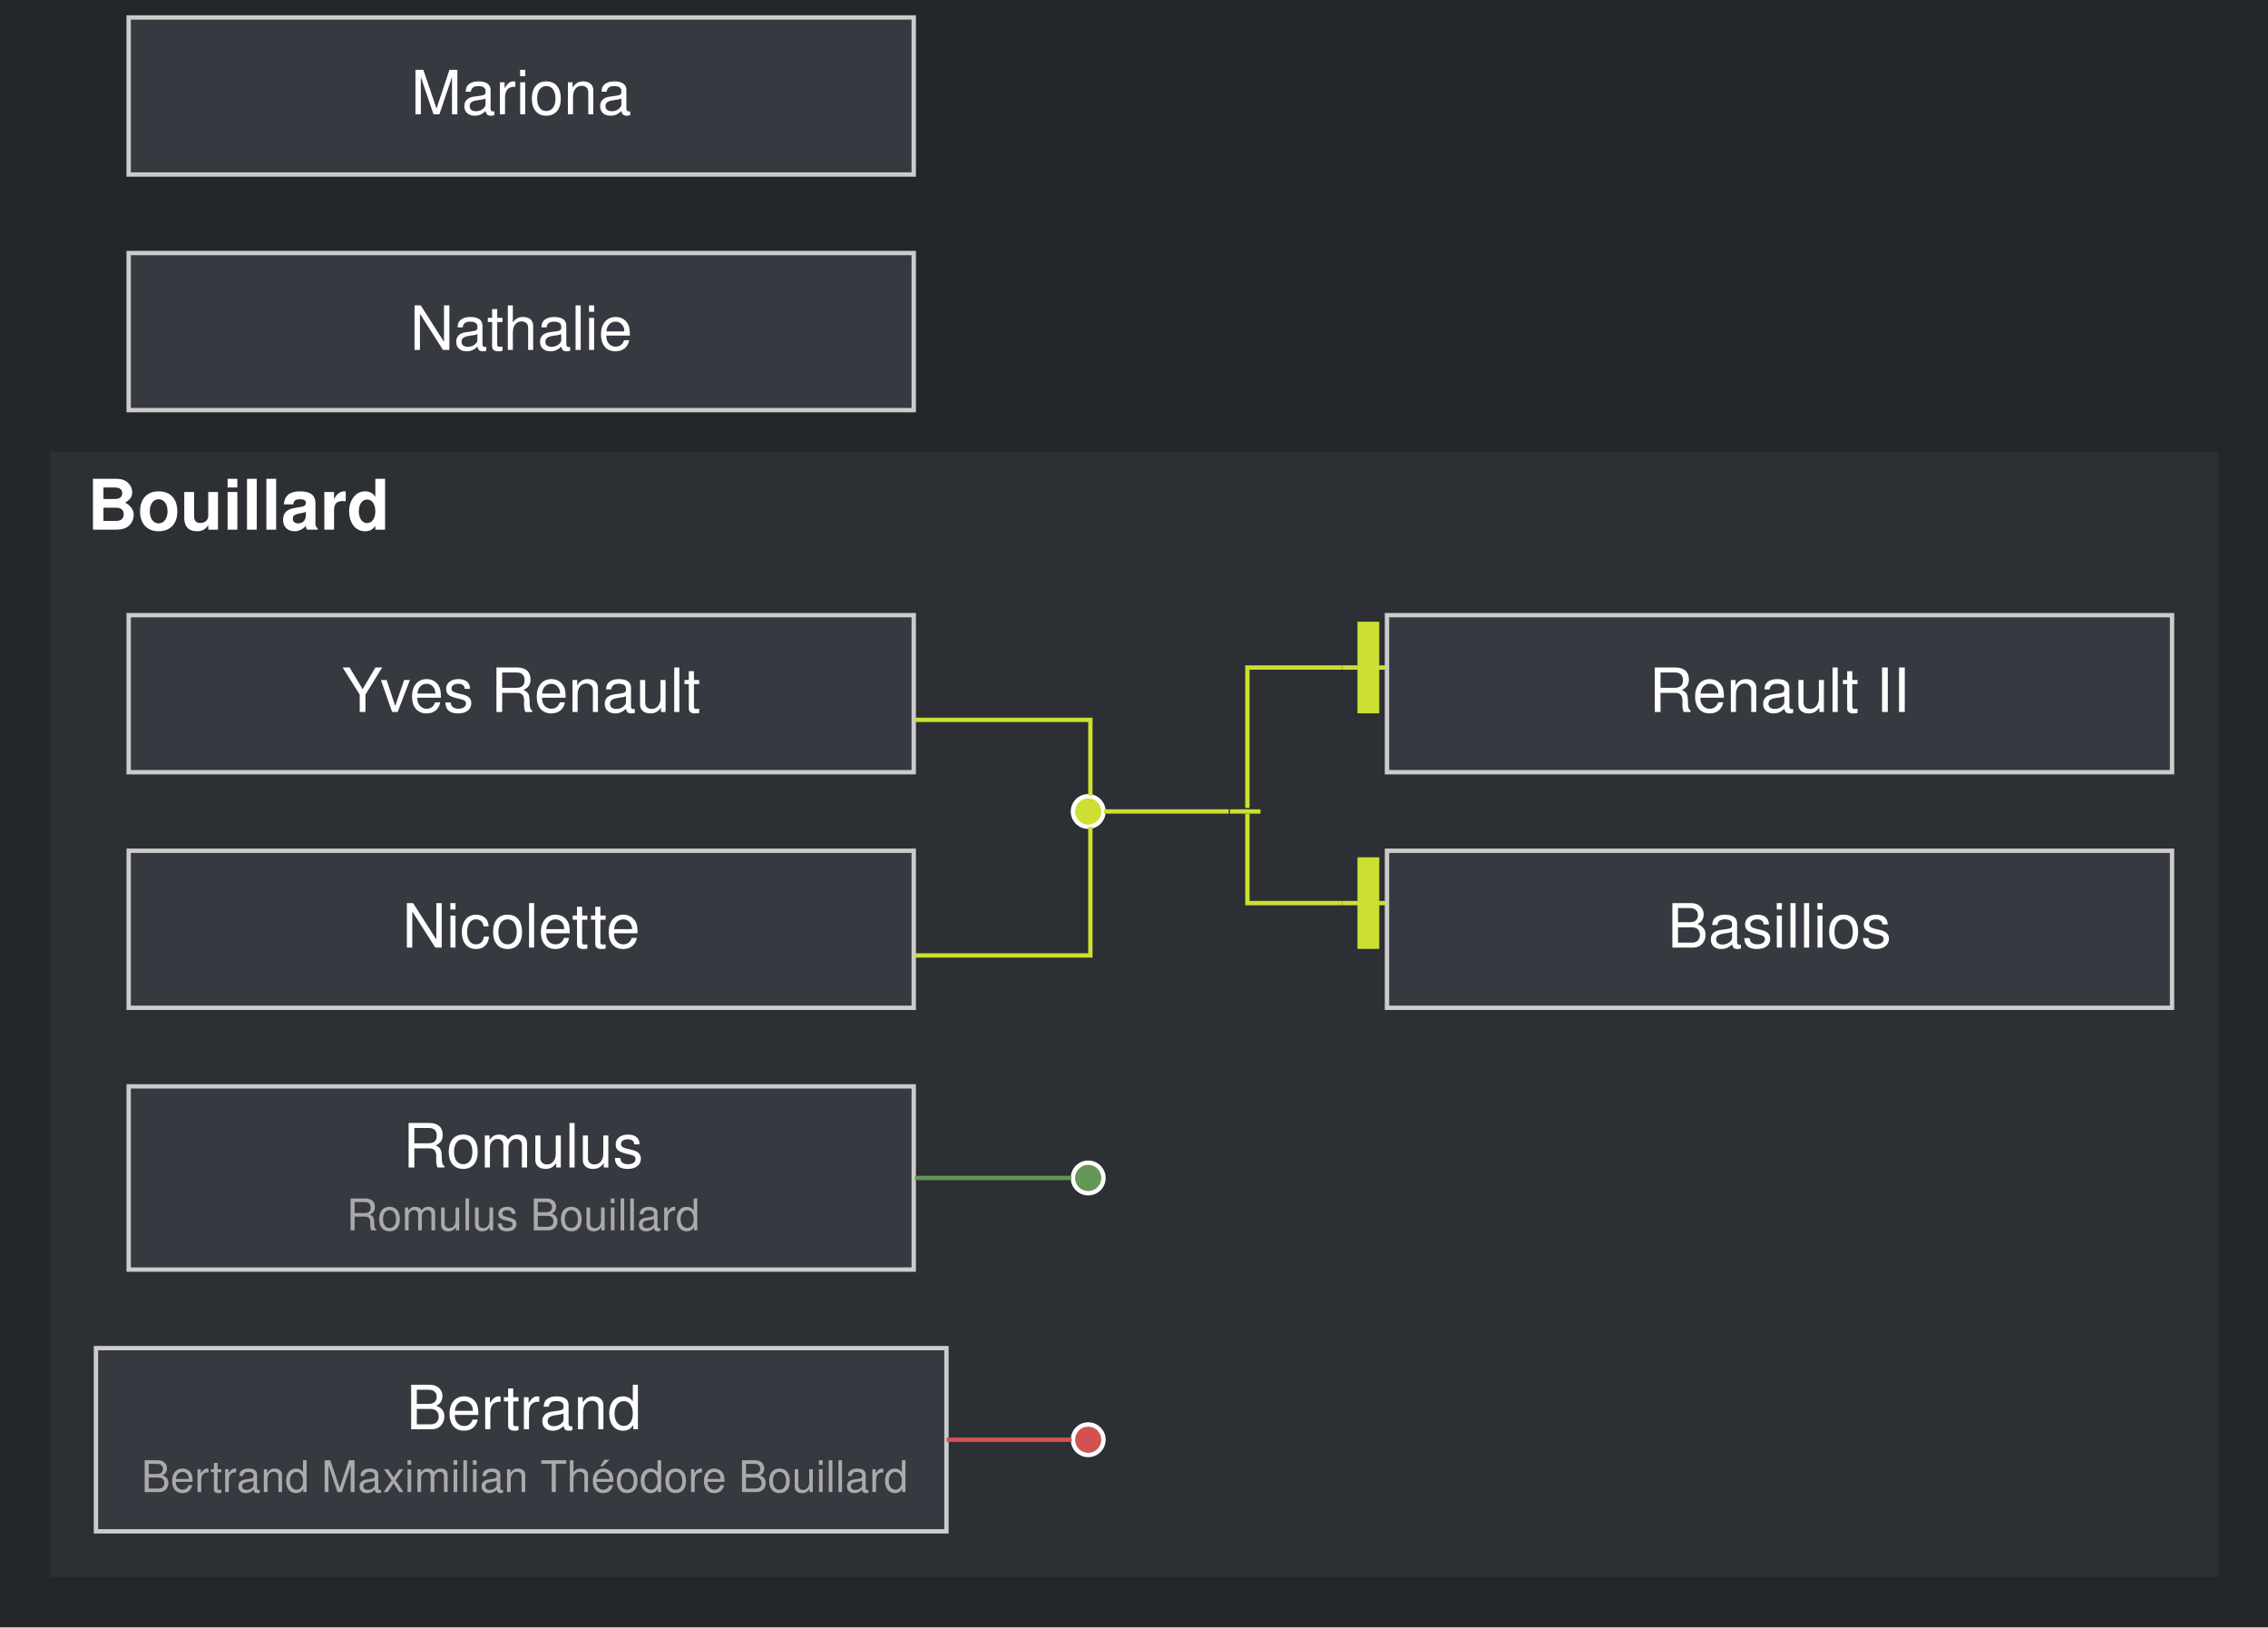
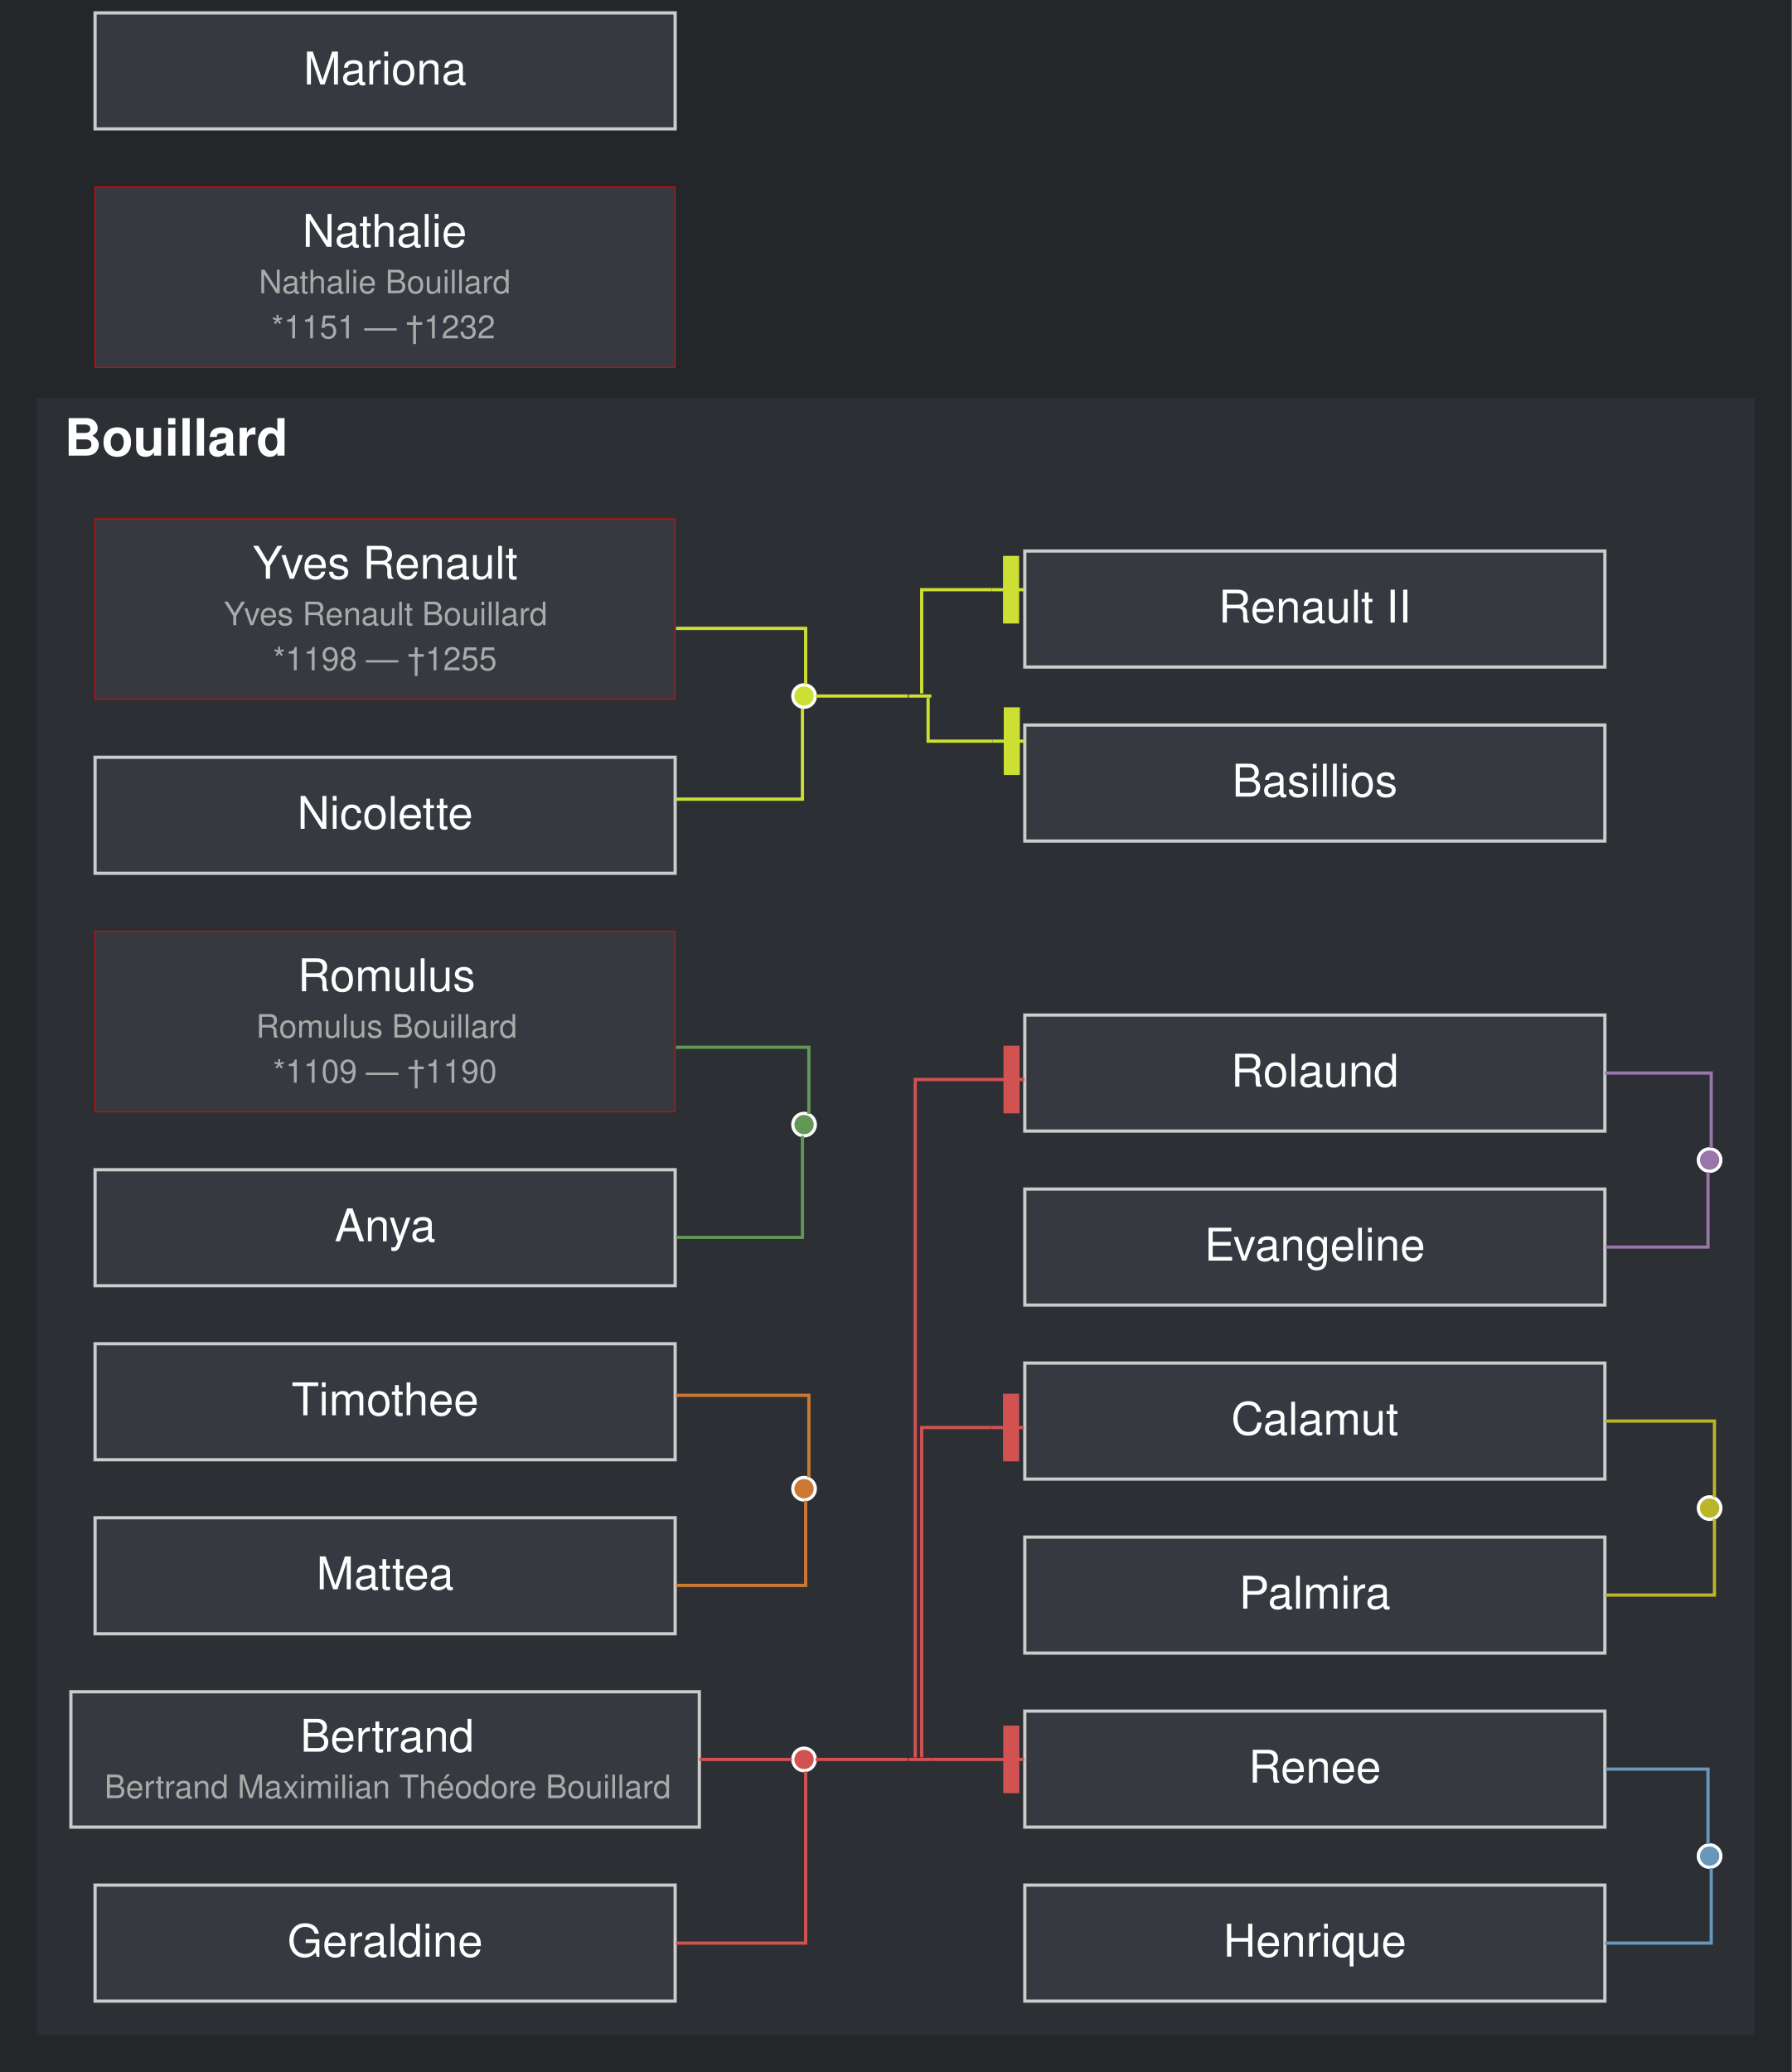
- <svg xmlns="http://www.w3.org/2000/svg" xmlns:xlink="http://www.w3.org/1999/xlink" width="520pt" height="373pt" viewBox="0.00 0.00 520.00 373.00">
-   <g id="graph0" class="graph" transform="scale(1 1) rotate(0) translate(4 369)">
-     <polygon fill="#23272a" stroke="transparent" points="-4,4 -4,-369 516,-369 516,4 -4,4" />
+ <svg xmlns="http://www.w3.org/2000/svg" xmlns:xlink="http://www.w3.org/1999/xlink" width="556pt" height="643pt" viewBox="0.00 0.00 556.00 643.00">
+   <g id="graph0" class="graph" transform="scale(1 1) rotate(0) translate(4 639)">
+     <polygon fill="#23272a" stroke="transparent" points="-4,4 -4,-639 552,-639 552,4 -4,4" />
    <g id="clust1" class="cluster">
-       <polygon fill="#2c2f33" stroke="#2c2f33" points="8,-8 8,-265 504,-265 504,-8 8,-8" />
-       <text text-anchor="start" x="16" y="-247.6" font-family="Helvetica, Arial, sans-serif" font-weight="bold" font-size="16.00" fill="#ffffff">Bouillard</text>
+       <polygon fill="#2c2f33" stroke="#2c2f33" points="8,-8 8,-515 540,-515 540,-8 8,-8" />
+       <text text-anchor="start" x="16" y="-497.6" font-family="Helvetica, Arial, sans-serif" font-weight="bold" font-size="16.00" fill="#ffffff">Bouillard</text>
    </g>
    <g id="clust2" class="cluster">
</g>
    <g id="clust5" class="cluster">
</g>
+     <g id="clust7" class="cluster">
+ </g>
+     <g id="clust9" class="cluster">
+ </g>
+     <g id="clust11" class="cluster">
+ </g>
+     <g id="clust13" class="cluster">
+ </g>
    <g id="node1" class="node">
-       <ellipse fill="#ccdf32" stroke="#ffffff" cx="245.5" cy="-183" rx="3.5" ry="3.5" />
+       <ellipse fill="#ccdf32" stroke="#ffffff" cx="245.5" cy="-423" rx="3.5" ry="3.5" />
    </g>
    <g id="node4" class="node">
-       <polygon fill="#ccdf32" stroke="#cccccc" stroke-width="0" points="285,-183.5 278,-183.5 278,-182.5 285,-182.5 285,-183.5" />
+       <polygon fill="#ccdf32" stroke="#cccccc" stroke-width="0" points="285,-423.5 278,-423.5 278,-422.5 285,-422.5 285,-423.5" />
    </g>
    <g id="edge3" class="edge">
-       <path fill="none" stroke="#ccdf32" d="M249.083,-183C255.913,-183 270.732,-183 277.715,-183" />
+       <path fill="none" stroke="#ccdf32" d="M249.083,-423C255.913,-423 270.732,-423 277.715,-423" />
    </g>
    <g id="node2" class="node">
      <g id="a_node2">
-         <a xlink:title="&#10;&#10;">
-           <polygon fill="#36393f" stroke="#cccccc" points="205.5,-228 25.5,-228 25.5,-192 205.5,-192 205.5,-228" />
-           <text text-anchor="middle" x="115.5" y="-205.8" font-family="Helvetica, Arial, sans-serif" font-size="14.00" fill="#ffffff">Yves Renault</text>
+         <a xlink:title="Born 02/14/1198  -- died 06/15/1255&#10;&#10;">
+           <polygon fill="#36393f" stroke="#ff0000" stroke-width=".25" points="205.5,-478 25.5,-478 25.5,-422 205.5,-422 205.5,-478" />
+           <text text-anchor="start" x="74.378" y="-459.4" font-family="Helvetica, Arial, sans-serif" font-size="14.00" fill="#ffffff">Yves Renault</text>
+           <text text-anchor="start" x="65.435" y="-445" font-family="Helvetica, Arial, sans-serif" font-size="10.00" fill="#aaaaaa">Yves Renault Bouillard</text>
+           <text text-anchor="start" x="80.704" y="-431" font-family="Helvetica, Arial, sans-serif" font-size="10.00" fill="#aaaaaa">*1198 — †1255</text>
        </a>
      </g>
    </g>
    <g id="edge1" class="edge">
-       <path fill="none" stroke="#ccdf32" d="M205.781,-204C228.217,-204 246,-204 246,-204 246,-204 246,-192.675 246,-186.658" />
+       <path fill="none" stroke="#ccdf32" d="M205.781,-444C228.217,-444 246,-444 246,-444 246,-444 246,-432.675 246,-426.658" />
    </g>
    <g id="node3" class="node">
      <g id="a_node3">
        <a xlink:title="&#10;&#10;">
-           <polygon fill="#36393f" stroke="#cccccc" points="205.5,-174 25.5,-174 25.5,-138 205.5,-138 205.5,-174" />
-           <text text-anchor="middle" x="115.5" y="-151.8" font-family="Helvetica, Arial, sans-serif" font-size="14.00" fill="#ffffff">Nicolette</text>
+           <polygon fill="#36393f" stroke="#cccccc" points="205.5,-404 25.5,-404 25.5,-368 205.5,-368 205.5,-404" />
+           <text text-anchor="middle" x="115.5" y="-381.8" font-family="Helvetica, Arial, sans-serif" font-size="14.00" fill="#ffffff">Nicolette</text>
        </a>
      </g>
    </g>
    <g id="edge2" class="edge">
-       <path fill="none" stroke="#ccdf32" d="M205.781,-150C228.217,-150 246,-150 246,-150 246,-150 246,-170.955 246,-179.468" />
+       <path fill="none" stroke="#ccdf32" d="M205.794,-391C227.725,-391 245,-391 245,-391 245,-391 245,-410.531 245,-419.076" />
    </g>
    <g id="node5" class="node">
      <g id="a_node5">
        <a xlink:title="&#10;&#10;">
-           <polygon fill="#36393f" stroke="#cccccc" points="494,-174 314,-174 314,-138 494,-138 494,-174" />
-           <text text-anchor="middle" x="404" y="-151.8" font-family="Helvetica, Arial, sans-serif" font-size="14.00" fill="#ffffff">Basillios</text>
+           <polygon fill="#36393f" stroke="#cccccc" points="494,-414 314,-414 314,-378 494,-378 494,-414" />
+           <text text-anchor="middle" x="404" y="-391.8" font-family="Helvetica, Arial, sans-serif" font-size="14.00" fill="#ffffff">Basillios</text>
        </a>
      </g>
    </g>
    <g id="edge4" class="edge">
-       <path fill="none" stroke="#ccdf32" d="M282,-182.481C282,-179.247 282,-162 282,-162 282,-162 303.736,-162 303.736,-162" />
-       <polygon fill="#ccdf32" stroke="#ccdf32" points="311.736,-152 311.736,-172 307.736,-172 307.736,-152 311.736,-152" />
-       <polyline fill="none" stroke="#ccdf32" points="313.736,-162 303.736,-162 " />
+       <path fill="none" stroke="#ccdf32" d="M284,-422.398C284,-419.719 284,-409 284,-409 284,-409 303.971,-409 303.971,-409" />
+       <polygon fill="#ccdf32" stroke="#ccdf32" points="311.971,-399 311.972,-419 307.972,-419 307.971,-399 311.971,-399" />
+       <polyline fill="none" stroke="#ccdf32" points="313.971,-409 303.971,-409 " />
    </g>
    <g id="node6" class="node">
      <g id="a_node6">
        <a xlink:title="&#10;&#10;">
-           <polygon fill="#36393f" stroke="#cccccc" points="494,-228 314,-228 314,-192 494,-192 494,-228" />
-           <text text-anchor="middle" x="404" y="-205.8" font-family="Helvetica, Arial, sans-serif" font-size="14.00" fill="#ffffff">Renault II</text>
+           <polygon fill="#36393f" stroke="#cccccc" points="494,-468 314,-468 314,-432 494,-432 494,-468" />
+           <text text-anchor="middle" x="404" y="-445.8" font-family="Helvetica, Arial, sans-serif" font-size="14.00" fill="#ffffff">Renault II</text>
        </a>
      </g>
    </g>
    <g id="edge5" class="edge">
-       <path fill="none" stroke="#ccdf32" d="M282,-183.816C282,-188.898 282,-216 282,-216 282,-216 303.736,-216 303.736,-216" />
-       <polygon fill="#ccdf32" stroke="#ccdf32" points="311.736,-206 311.736,-226 307.736,-226 307.736,-206 311.736,-206" />
-       <polyline fill="none" stroke="#ccdf32" points="313.736,-216 303.736,-216 " />
+       <path fill="none" stroke="#ccdf32" d="M282,-423.816C282,-428.897 282,-456 282,-456 282,-456 303.736,-456 303.736,-456" />
+       <polygon fill="#ccdf32" stroke="#ccdf32" points="311.736,-446 311.736,-466 307.736,-466 307.736,-446 311.736,-446" />
+       <polyline fill="none" stroke="#ccdf32" points="313.736,-456 303.736,-456 " />
    </g>
    <g id="node7" class="node">
-       <ellipse fill="#629755" stroke="#ffffff" cx="245.5" cy="-99" rx="3.5" ry="3.5" />
+       <ellipse fill="#629755" stroke="#ffffff" cx="245.5" cy="-290" rx="3.5" ry="3.5" />
    </g>
    <g id="node8" class="node">
      <g id="a_node8">
-         <a xlink:title="&#10;&#10;">
-           <polygon fill="#36393f" stroke="#cccccc" points="205.5,-120 25.5,-120 25.5,-78 205.5,-78 205.5,-120" />
-           <text text-anchor="start" x="88.389" y="-101.4" font-family="Helvetica, Arial, sans-serif" font-size="14.00" fill="#ffffff">Romulus</text>
-           <text text-anchor="start" x="75.443" y="-87" font-family="Helvetica, Arial, sans-serif" font-size="10.00" fill="#aaaaaa">Romulus Bouillard</text>
+         <a xlink:title="Born 12/02/1109  -- died 05/15/1190&#10;&#10;">
+           <polygon fill="#36393f" stroke="#ff0000" stroke-width=".25" points="205.5,-350 25.5,-350 25.5,-294 205.5,-294 205.5,-350" />
+           <text text-anchor="start" x="88.389" y="-331.4" font-family="Helvetica, Arial, sans-serif" font-size="14.00" fill="#ffffff">Romulus</text>
+           <text text-anchor="start" x="75.443" y="-317" font-family="Helvetica, Arial, sans-serif" font-size="10.00" fill="#aaaaaa">Romulus Bouillard</text>
+           <text text-anchor="start" x="80.704" y="-303" font-family="Helvetica, Arial, sans-serif" font-size="10.00" fill="#aaaaaa">*1109 — †1190</text>
        </a>
      </g>
    </g>
    <g id="edge6" class="edge">
-       <path fill="none" stroke="#629755" d="M205.789,-99C221.733,-99 235.273,-99 241.627,-99" />
+       <path fill="none" stroke="#629755" d="M205.753,-314C228.7,-314 247,-314 247,-314 247,-314 247,-299.932 247,-293.337" />
    </g>
    <g id="node9" class="node">
-       <ellipse fill="#d25252" stroke="#ffffff" cx="245.5" cy="-39" rx="3.5" ry="3.5" />
+       <polygon fill="#36393f" stroke="#cccccc" points="205.5,-276 25.5,-276 25.5,-240 205.5,-240 205.5,-276" />
+       <text text-anchor="middle" x="115.5" y="-253.8" font-family="Helvetica, Arial, sans-serif" font-size="14.00" fill="#ffffff">Anya</text>
+     </g>
+     <g id="edge7" class="edge">
+       <path fill="none" stroke="#629755" d="M205.794,-255C227.725,-255 245,-255 245,-255 245,-255 245,-277.663 245,-286.516" />
    </g>
    <g id="node10" class="node">
-       <g id="a_node10">
-         <a xlink:title="&#10;&#10;">
-           <polygon fill="#36393f" stroke="#cccccc" points="213,-60 18,-60 18,-18 213,-18 213,-60" />
-           <text text-anchor="start" x="89.161" y="-41.4" font-family="Helvetica, Arial, sans-serif" font-size="14.00" fill="#ffffff">Bertrand</text>
-           <text text-anchor="start" x="28.374" y="-27" font-family="Helvetica, Arial, sans-serif" font-size="10.00" fill="#aaaaaa">Bertrand Maximilian Théodore Bouillard</text>
-         </a>
-       </g>
-     </g>
-     <g id="edge7" class="edge">
-       <path fill="none" stroke="#d25252" d="M213.031,-39C225.845,-39 236.386,-39 241.723,-39" />
+       <ellipse fill="#cc7832" stroke="#ffffff" cx="245.5" cy="-177" rx="3.5" ry="3.5" />
    </g>
    <g id="node11" class="node">
-       <g id="a_node11">
-         <a xlink:title="&#10;&#10;">
-           <polygon fill="#36393f" stroke="#cccccc" points="205.5,-311 25.5,-311 25.5,-275 205.5,-275 205.5,-311" />
-           <text text-anchor="middle" x="115.5" y="-288.8" font-family="Helvetica, Arial, sans-serif" font-size="14.00" fill="#ffffff">Nathalie</text>
-         </a>
-       </g>
+       <polygon fill="#36393f" stroke="#cccccc" points="205.5,-222 25.5,-222 25.5,-186 205.5,-186 205.5,-222" />
+       <text text-anchor="middle" x="115.5" y="-199.8" font-family="Helvetica, Arial, sans-serif" font-size="14.00" fill="#ffffff">Timothee</text>
+     </g>
+     <g id="edge8" class="edge">
+       <path fill="none" stroke="#cc7832" d="M205.753,-206C228.7,-206 247,-206 247,-206 247,-206 247,-188.3 247,-180.556" />
    </g>
    <g id="node12" class="node">
-       <g id="a_node12">
-         <a xlink:title="&#10;&#10;">
-           <polygon fill="#36393f" stroke="#cccccc" points="205.5,-365 25.5,-365 25.5,-329 205.5,-329 205.5,-365" />
-           <text text-anchor="middle" x="115.5" y="-342.8" font-family="Helvetica, Arial, sans-serif" font-size="14.00" fill="#ffffff">Mariona</text>
+       <polygon fill="#36393f" stroke="#cccccc" points="205.5,-168 25.5,-168 25.5,-132 205.5,-132 205.5,-168" />
+       <text text-anchor="middle" x="115.5" y="-145.8" font-family="Helvetica, Arial, sans-serif" font-size="14.00" fill="#ffffff">Mattea</text>
+     </g>
+     <g id="edge9" class="edge">
+       <path fill="none" stroke="#cc7832" d="M205.781,-147C228.217,-147 246,-147 246,-147 246,-147 246,-165.31 246,-173.321" />
+     </g>
+     <g id="node13" class="node">
+       <ellipse fill="#6897bb" stroke="#ffffff" cx="526.5" cy="-63" rx="3.5" ry="3.5" />
+     </g>
+     <g id="node14" class="node">
+       <polygon fill="#36393f" stroke="#cccccc" points="494,-108 314,-108 314,-72 494,-72 494,-108" />
+       <text text-anchor="middle" x="404" y="-85.8" font-family="Helvetica, Arial, sans-serif" font-size="14.00" fill="#ffffff">Renee</text>
+     </g>
+     <g id="edge10" class="edge">
+       <path fill="none" stroke="#6897bb" d="M494.264,-90C512.391,-90 526,-90 526,-90 526,-90 526,-74.173 526,-66.754" />
+     </g>
+     <g id="node15" class="node">
+       <polygon fill="#36393f" stroke="#cccccc" points="494,-54 314,-54 314,-18 494,-18 494,-54" />
+       <text text-anchor="middle" x="404" y="-31.8" font-family="Helvetica, Arial, sans-serif" font-size="14.00" fill="#ffffff">Henrique</text>
+     </g>
+     <g id="edge11" class="edge">
+       <path fill="none" stroke="#6897bb" d="M494.038,-36C512.794,-36 527,-36 527,-36 527,-36 527,-51.827 527,-59.246" />
+     </g>
+     <g id="node16" class="node">
+       <ellipse fill="#bbb529" stroke="#ffffff" cx="526.5" cy="-171" rx="3.5" ry="3.5" />
+     </g>
+     <g id="node17" class="node">
+       <polygon fill="#36393f" stroke="#cccccc" points="494,-216 314,-216 314,-180 494,-180 494,-216" />
+       <text text-anchor="middle" x="404" y="-193.8" font-family="Helvetica, Arial, sans-serif" font-size="14.00" fill="#ffffff">Calamut</text>
+     </g>
+     <g id="edge12" class="edge">
+       <path fill="none" stroke="#bbb529" d="M494.116,-198C513.348,-198 528,-198 528,-198 528,-198 528,-181.52 528,-174.311" />
+     </g>
+     <g id="node18" class="node">
+       <polygon fill="#36393f" stroke="#cccccc" points="494,-162 314,-162 314,-126 494,-126 494,-162" />
+       <text text-anchor="middle" x="404" y="-139.8" font-family="Helvetica, Arial, sans-serif" font-size="14.00" fill="#ffffff">Palmira</text>
+     </g>
+     <g id="edge13" class="edge">
+       <path fill="none" stroke="#bbb529" d="M494.116,-144C513.348,-144 528,-144 528,-144 528,-144 528,-160.48 528,-167.689" />
+     </g>
+     <g id="node19" class="node">
+       <ellipse fill="#9876aa" stroke="#ffffff" cx="526.5" cy="-279" rx="3.5" ry="3.5" />
+     </g>
+     <g id="node20" class="node">
+       <polygon fill="#36393f" stroke="#cccccc" points="494,-324 314,-324 314,-288 494,-288 494,-324" />
+       <text text-anchor="middle" x="404" y="-301.8" font-family="Helvetica, Arial, sans-serif" font-size="14.00" fill="#ffffff">Rolaund</text>
+     </g>
+     <g id="edge14" class="edge">
+       <path fill="none" stroke="#9876aa" d="M494.038,-306C512.794,-306 527,-306 527,-306 527,-306 527,-290.173 527,-282.754" />
+     </g>
+     <g id="node21" class="node">
+       <polygon fill="#36393f" stroke="#cccccc" points="494,-270 314,-270 314,-234 494,-234 494,-270" />
+       <text text-anchor="middle" x="404" y="-247.8" font-family="Helvetica, Arial, sans-serif" font-size="14.00" fill="#ffffff">Evangeline</text>
+     </g>
+     <g id="edge15" class="edge">
+       <path fill="none" stroke="#9876aa" d="M494.264,-252C512.391,-252 526,-252 526,-252 526,-252 526,-267.827 526,-275.246" />
+     </g>
+     <g id="node22" class="node">
+       <ellipse fill="#d25252" stroke="#ffffff" cx="245.5" cy="-93" rx="3.5" ry="3.5" />
+     </g>
+     <g id="node25" class="node">
+       <polygon fill="#d25252" stroke="#cccccc" stroke-width="0" points="285,-93.5 278,-93.5 278,-92.5 285,-92.5 285,-93.5" />
+     </g>
+     <g id="edge18" class="edge">
+       <path fill="none" stroke="#d25252" d="M249.083,-93C255.913,-93 270.732,-93 277.715,-93" />
+     </g>
+     <g id="node23" class="node">
+       <g id="a_node23">
+         <a xlink:title="&#10;&#10;">
+           <polygon fill="#36393f" stroke="#cccccc" points="213,-114 18,-114 18,-72 213,-72 213,-114" />
+           <text text-anchor="start" x="89.161" y="-95.4" font-family="Helvetica, Arial, sans-serif" font-size="14.00" fill="#ffffff">Bertrand</text>
+           <text text-anchor="start" x="28.374" y="-81" font-family="Helvetica, Arial, sans-serif" font-size="10.00" fill="#aaaaaa">Bertrand Maximilian Théodore Bouillard</text>
+         </a>
+       </g>
+     </g>
+     <g id="edge16" class="edge">
+       <path fill="none" stroke="#d25252" d="M213.031,-93C225.845,-93 236.386,-93 241.723,-93" />
+     </g>
+     <g id="node24" class="node">
+       <polygon fill="#36393f" stroke="#cccccc" points="205.5,-54 25.5,-54 25.5,-18 205.5,-18 205.5,-54" />
+       <text text-anchor="middle" x="115.5" y="-31.8" font-family="Helvetica, Arial, sans-serif" font-size="14.00" fill="#ffffff">Geraldine</text>
+     </g>
+     <g id="edge17" class="edge">
+       <path fill="none" stroke="#d25252" d="M205.781,-36C228.217,-36 246,-36 246,-36 246,-36 246,-76.579 246,-89.26" />
+     </g>
+     <g id="edge19" class="edge">
+       <path fill="none" stroke="#d25252" d="M285.034,-93C285.034,-93 303.811,-93 303.811,-93" />
+       <polygon fill="#d25252" stroke="#d25252" points="311.81,-83 311.811,-103 307.811,-103 307.81,-83 311.81,-83" />
+       <polyline fill="none" stroke="#d25252" points="313.811,-93 303.811,-93 " />
+     </g>
+     <g id="edge20" class="edge">
+       <path fill="none" stroke="#d25252" d="M282,-93.658C282,-102.43 282,-196 282,-196 282,-196 303.736,-196 303.736,-196" />
+       <polygon fill="#d25252" stroke="#d25252" points="311.736,-186 311.736,-206 307.736,-206 307.736,-186 311.736,-186" />
+       <polyline fill="none" stroke="#d25252" points="313.736,-196 303.736,-196 " />
+     </g>
+     <g id="edge21" class="edge">
+       <path fill="none" stroke="#d25252" d="M280,-93.605C280,-105.981 280,-304 280,-304 280,-304 303.884,-304 303.884,-304" />
+       <polygon fill="#d25252" stroke="#d25252" points="311.883,-294 311.884,-314 307.884,-314 307.883,-294 311.883,-294" />
+       <polyline fill="none" stroke="#d25252" points="313.884,-304 303.884,-304 " />
+     </g>
+     <g id="node26" class="node">
+       <g id="a_node26">
+         <a xlink:title="Born 01/12/1151  -- died 05/12/1232&#10;&#10;">
+           <polygon fill="#36393f" stroke="#ff0000" stroke-width=".25" points="205.5,-581 25.5,-581 25.5,-525 205.5,-525 205.5,-581" />
+           <text text-anchor="start" x="89.83" y="-562.4" font-family="Helvetica, Arial, sans-serif" font-size="14.00" fill="#ffffff">Nathalie</text>
+           <text text-anchor="start" x="76.329" y="-548" font-family="Helvetica, Arial, sans-serif" font-size="10.00" fill="#aaaaaa">Nathalie Bouillard</text>
+           <text text-anchor="start" x="80.204" y="-534" font-family="Helvetica, Arial, sans-serif" font-size="10.00" fill="#aaaaaa">*1151 — †1232</text>
+         </a>
+       </g>
+     </g>
+     <g id="node27" class="node">
+       <g id="a_node27">
+         <a xlink:title="&#10;&#10;">
+           <polygon fill="#36393f" stroke="#cccccc" points="205.5,-635 25.5,-635 25.5,-599 205.5,-599 205.5,-635" />
+           <text text-anchor="middle" x="115.5" y="-612.8" font-family="Helvetica, Arial, sans-serif" font-size="14.00" fill="#ffffff">Mariona</text>
        </a>
      </g>
    </g>
  </g>
</svg>
